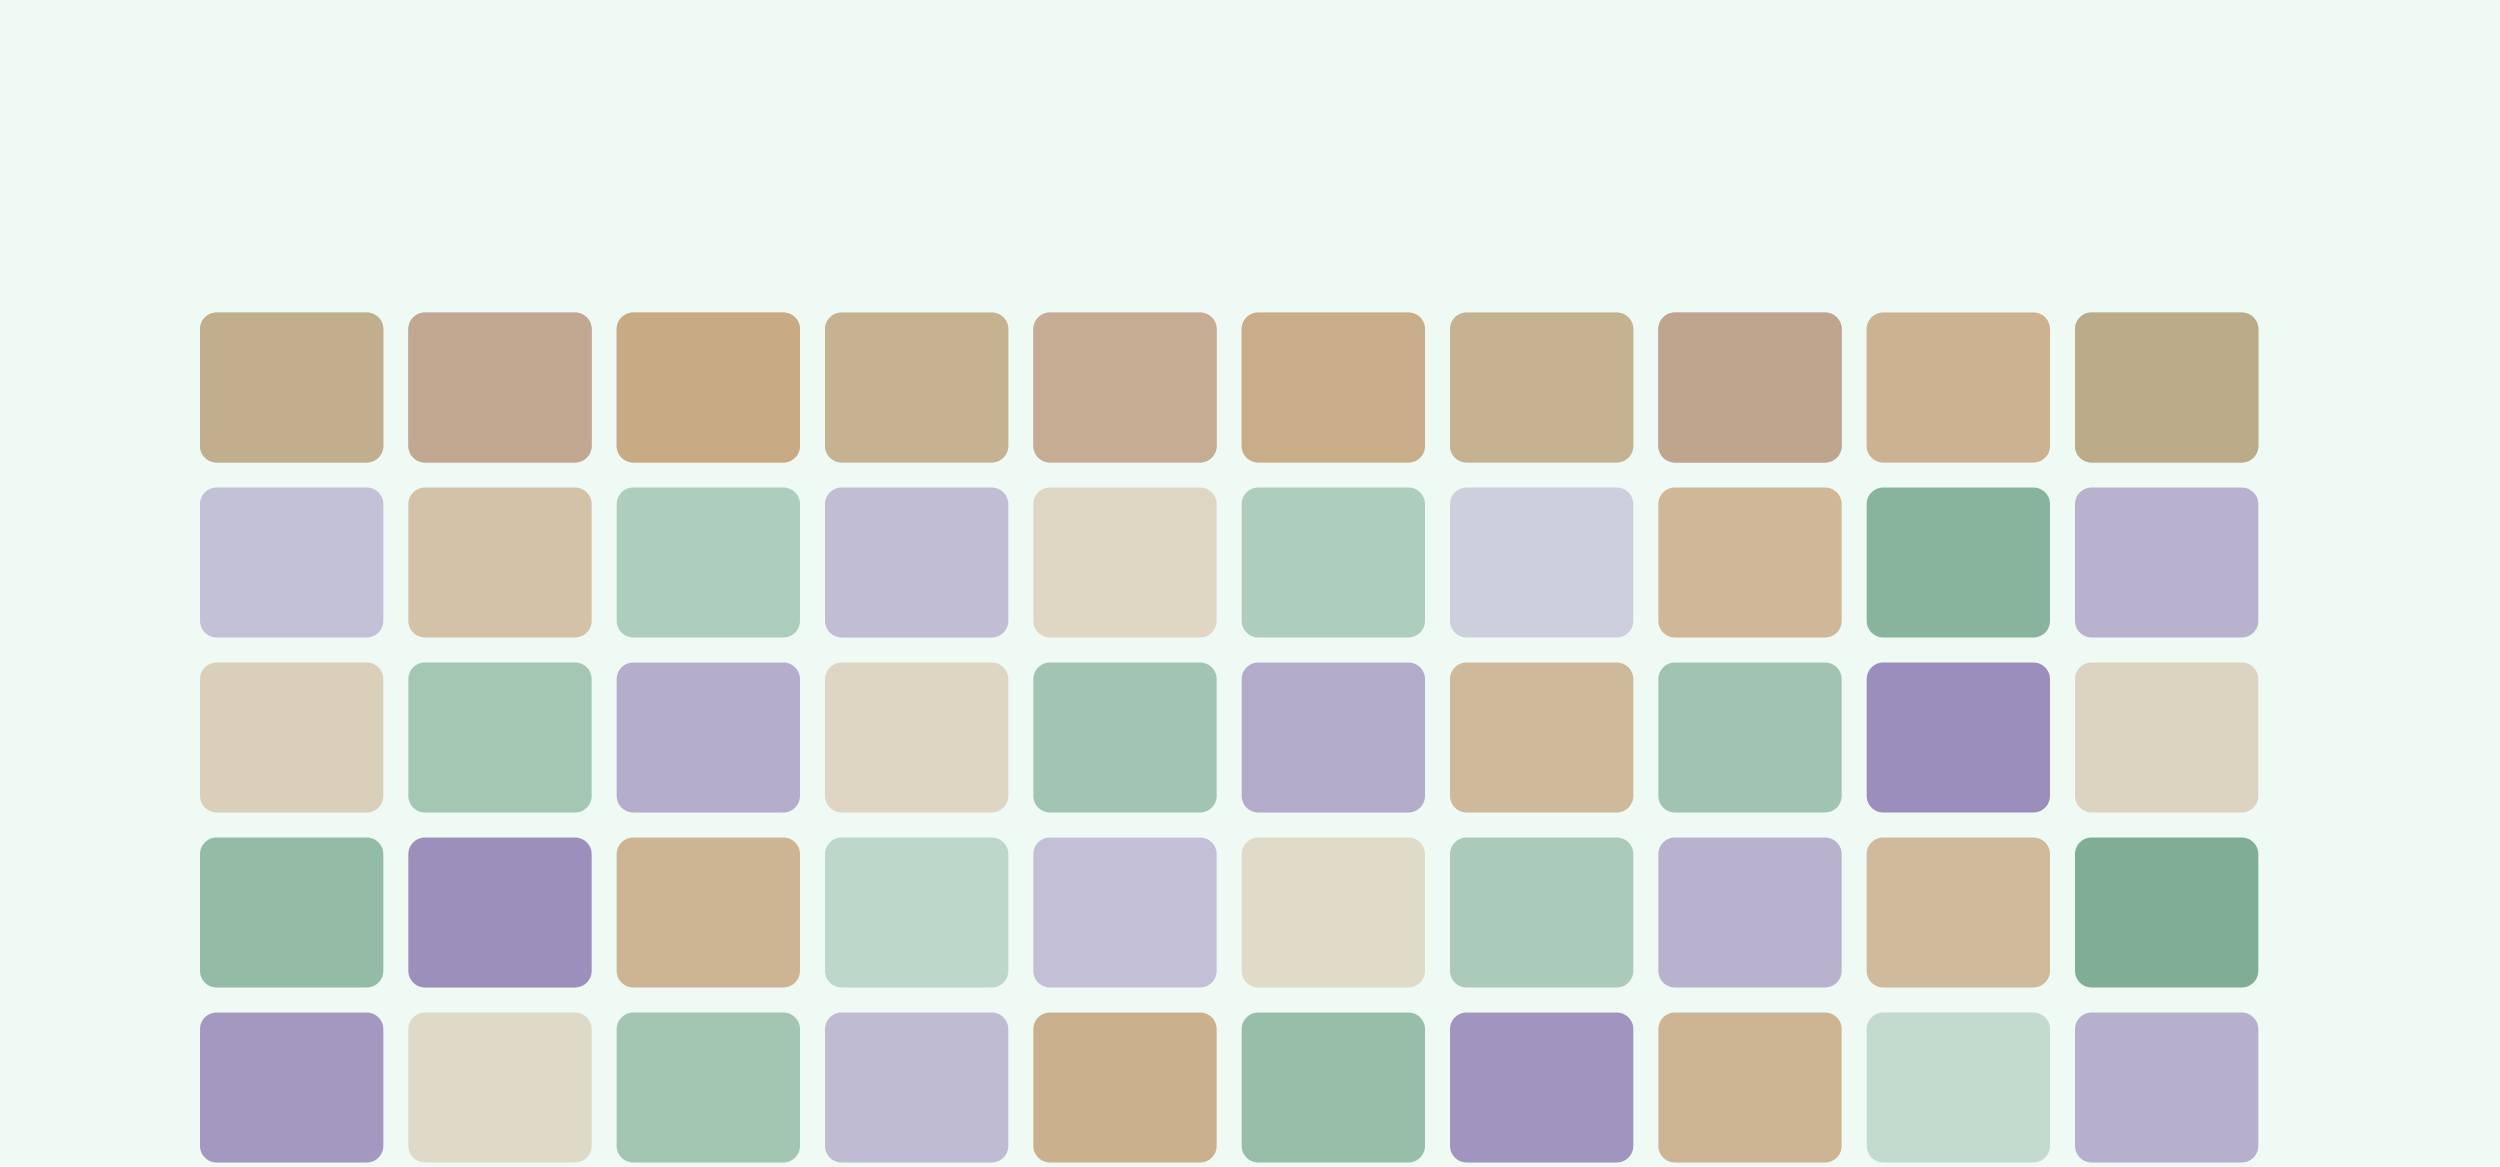
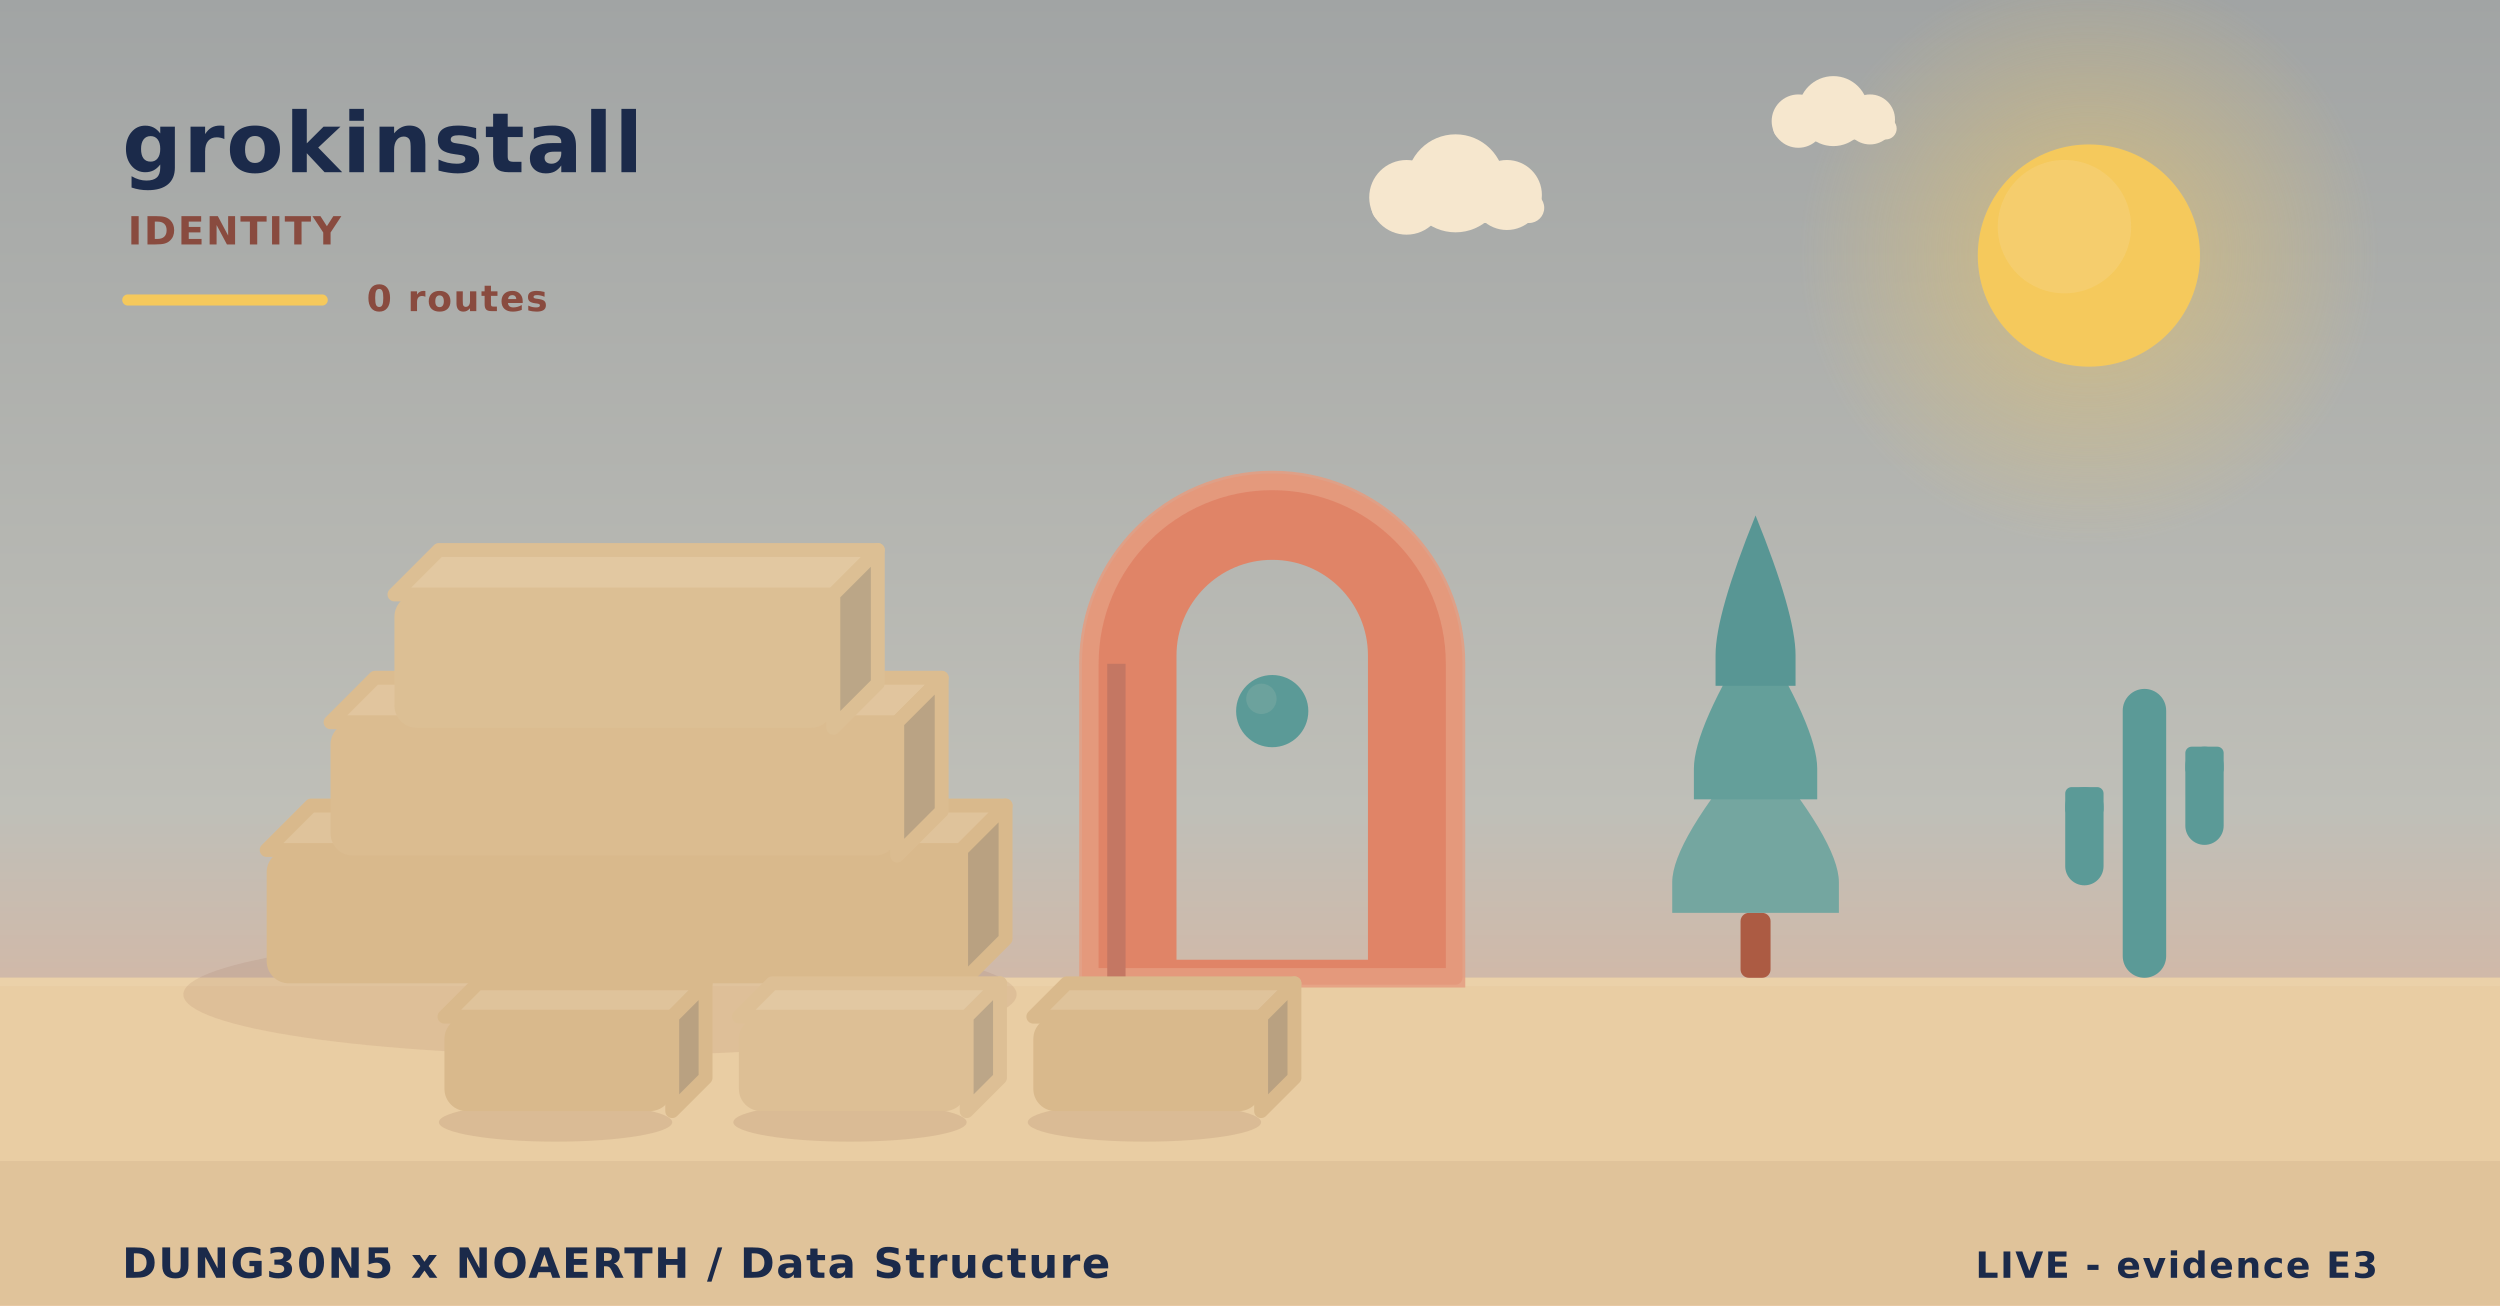
- <svg xmlns="http://www.w3.org/2000/svg" viewBox="0 0 1200 560" width="1200" height="560" role="img" aria-label="grokinstall hero">
-   <rect width="1200" height="560" fill="#effaf5" />
-   <defs>
-     <linearGradient id="gh" x1="0" y1="0" x2="1" y2="1">
-       <stop offset="0%" stop-color="#74a68b" />
-       <stop offset="100%" stop-color="#907eb3" />
-     </linearGradient>
-   </defs>
-   <rect x="96.00" y="150.00" width="88.00" height="72.00" rx="8.00" fill="#74a68b" opacity="0.57" />
-   <rect x="196.00" y="150.00" width="88.00" height="72.00" rx="8.00" fill="#907eb3" opacity="0.65" />
-   <rect x="296.00" y="150.00" width="88.00" height="72.00" rx="8.00" fill="#c7a781" opacity="0.80" />
-   <rect x="396.00" y="150.00" width="88.00" height="72.00" rx="8.00" fill="#74a68b" opacity="0.36" />
-   <rect x="496.00" y="150.00" width="88.00" height="72.00" rx="8.00" fill="#907eb3" opacity="0.48" />
-   <rect x="596.00" y="150.00" width="88.00" height="72.00" rx="8.00" fill="#c7a781" opacity="0.68" />
-   <rect x="696.00" y="150.00" width="88.00" height="72.00" rx="8.00" fill="#74a68b" opacity="0.38" />
-   <rect x="796.00" y="150.00" width="88.00" height="72.00" rx="8.00" fill="#907eb3" opacity="0.76" />
-   <rect x="896.00" y="150.00" width="88.00" height="72.00" rx="8.00" fill="#c7a781" opacity="0.36" />
-   <rect x="996.00" y="150.00" width="88.00" height="72.00" rx="8.00" fill="#74a68b" opacity="0.77" />
-   <rect x="96.00" y="234.00" width="88.00" height="72.00" rx="8.00" fill="#907eb3" opacity="0.46" />
-   <rect x="196.00" y="234.00" width="88.00" height="72.00" rx="8.00" fill="#c7a781" opacity="0.67" />
-   <rect x="296.00" y="234.00" width="88.00" height="72.00" rx="8.00" fill="#74a68b" opacity="0.53" />
-   <rect x="396.00" y="234.00" width="88.00" height="72.00" rx="8.00" fill="#907eb3" opacity="0.49" />
-   <rect x="496.00" y="234.00" width="88.00" height="72.00" rx="8.00" fill="#c7a781" opacity="0.42" />
-   <rect x="596.00" y="234.00" width="88.00" height="72.00" rx="8.00" fill="#74a68b" opacity="0.53" />
-   <rect x="696.00" y="234.00" width="88.00" height="72.00" rx="8.00" fill="#907eb3" opacity="0.35" />
-   <rect x="796.00" y="234.00" width="88.00" height="72.00" rx="8.00" fill="#c7a781" opacity="0.81" />
-   <rect x="896.00" y="234.00" width="88.00" height="72.00" rx="8.00" fill="#74a68b" opacity="0.83" />
-   <rect x="996.00" y="234.00" width="88.00" height="72.00" rx="8.00" fill="#907eb3" opacity="0.58" />
-   <rect x="96.00" y="318.00" width="88.00" height="72.00" rx="8.00" fill="#c7a781" opacity="0.51" />
-   <rect x="196.00" y="318.00" width="88.00" height="72.00" rx="8.00" fill="#74a68b" opacity="0.61" />
-   <rect x="296.00" y="318.00" width="88.00" height="72.00" rx="8.00" fill="#907eb3" opacity="0.62" />
-   <rect x="396.00" y="318.00" width="88.00" height="72.00" rx="8.00" fill="#c7a781" opacity="0.43" />
-   <rect x="496.00" y="318.00" width="88.00" height="72.00" rx="8.00" fill="#74a68b" opacity="0.63" />
-   <rect x="596.00" y="318.00" width="88.00" height="72.00" rx="8.00" fill="#907eb3" opacity="0.64" />
-   <rect x="696.00" y="318.00" width="88.00" height="72.00" rx="8.00" fill="#c7a781" opacity="0.78" />
-   <rect x="796.00" y="318.00" width="88.00" height="72.00" rx="8.00" fill="#74a68b" opacity="0.64" />
-   <rect x="896.00" y="318.00" width="88.00" height="72.00" rx="8.00" fill="#907eb3" opacity="0.87" />
-   <rect x="996.00" y="318.00" width="88.00" height="72.00" rx="8.00" fill="#c7a781" opacity="0.46" />
-   <rect x="96.00" y="402.00" width="88.00" height="72.00" rx="8.00" fill="#74a68b" opacity="0.75" />
-   <rect x="196.00" y="402.00" width="88.00" height="72.00" rx="8.00" fill="#907eb3" opacity="0.86" />
-   <rect x="296.00" y="402.00" width="88.00" height="72.00" rx="8.00" fill="#c7a781" opacity="0.84" />
-   <rect x="396.00" y="402.00" width="88.00" height="72.00" rx="8.00" fill="#74a68b" opacity="0.41" />
-   <rect x="496.00" y="402.00" width="88.00" height="72.00" rx="8.00" fill="#907eb3" opacity="0.47" />
-   <rect x="596.00" y="402.00" width="88.00" height="72.00" rx="8.00" fill="#c7a781" opacity="0.38" />
-   <rect x="696.00" y="402.00" width="88.00" height="72.00" rx="8.00" fill="#74a68b" opacity="0.56" />
-   <rect x="796.00" y="402.00" width="88.00" height="72.00" rx="8.00" fill="#907eb3" opacity="0.58" />
-   <rect x="896.00" y="402.00" width="88.00" height="72.00" rx="8.00" fill="#c7a781" opacity="0.77" />
-   <rect x="996.00" y="402.00" width="88.00" height="72.00" rx="8.00" fill="#74a68b" opacity="0.91" />
-   <rect x="96.00" y="486.00" width="88.00" height="72.00" rx="8.00" fill="#907eb3" opacity="0.79" />
-   <rect x="196.00" y="486.00" width="88.00" height="72.00" rx="8.00" fill="#c7a781" opacity="0.40" />
-   <rect x="296.00" y="486.00" width="88.00" height="72.00" rx="8.00" fill="#74a68b" opacity="0.62" />
-   <rect x="396.00" y="486.00" width="88.00" height="72.00" rx="8.00" fill="#907eb3" opacity="0.51" />
-   <rect x="496.00" y="486.00" width="88.00" height="72.00" rx="8.00" fill="#c7a781" opacity="0.89" />
-   <rect x="596.00" y="486.00" width="88.00" height="72.00" rx="8.00" fill="#74a68b" opacity="0.72" />
-   <rect x="696.00" y="486.00" width="88.00" height="72.00" rx="8.00" fill="#907eb3" opacity="0.82" />
-   <rect x="796.00" y="486.00" width="88.00" height="72.00" rx="8.00" fill="#c7a781" opacity="0.83" />
-   <rect x="896.00" y="486.00" width="88.00" height="72.00" rx="8.00" fill="#74a68b" opacity="0.37" />
-   <rect x="996.00" y="486.00" width="88.00" height="72.00" rx="8.00" fill="#907eb3" opacity="0.60" />
+ <svg xmlns="http://www.w3.org/2000/svg" width="900" height="470" viewBox="0 0 900 470" role="img" aria-label="grokinstall - identity">
+   <linearGradient id="skyh" x1="0" y1="0" x2="0" y2="1">
+     <stop offset="0" stop-color="#a1a4a4" />
+     <stop offset="0.62" stop-color="#bfbfb8" />
+     <stop offset="1" stop-color="#f3ad8a" />
+   </linearGradient>
+   <rect width="900" height="470" fill="url(#skyh)" />
+   <radialGradient id="sunh">
+     <stop offset="0.35" stop-color="#f5c95c" stop-opacity="0.34" />
+     <stop offset="1" stop-color="#f5c95c" stop-opacity="0" />
+   </radialGradient>
+   <circle cx="752" cy="92" r="104" fill="url(#sunh)" />
+   <circle cx="752" cy="92" r="40" fill="#f5c95c" />
+   <circle cx="743.2" cy="81.6" r="24" fill="#f5d27e" opacity="0.5" />
  <g>
-     <rect x="96.00" y="150.00" width="88.00" height="72.00" rx="8.00" fill="#c7a781" opacity="0.80" />
-     <animate attributeName="opacity" values="0.25;1.0;0.25" dur="8.8s" begin="0.97s" repeatCount="indefinite" />
+     <circle cx="524" cy="66" r="17.64" fill="#f6e7ce" />
+     <circle cx="506.36" cy="71.04" r="13.44" fill="#f6e7ce" />
+     <circle cx="542.48" cy="70.2" r="12.6" fill="#f6e7ce" />
+     <rect x="493.76" y="69.36" width="62.16" height="10.92" rx="5.46" fill="#f6e7ce" />
+     <animateTransform attributeName="transform" type="translate" values="0 0;24 0;0 0" dur="36s" begin="0s" repeatCount="indefinite" />
  </g>
  <g>
-     <rect x="196.00" y="150.00" width="88.00" height="72.00" rx="8.00" fill="#c7a781" opacity="0.80" />
-     <animate attributeName="opacity" values="0.25;1.0;0.25" dur="8.8s" begin="1.29s" repeatCount="indefinite" />
+     <circle cx="660" cy="40" r="12.6" fill="#f6e7ce" />
+     <circle cx="647.4" cy="43.6" r="9.6" fill="#f6e7ce" />
+     <circle cx="673.2" cy="43" r="9" fill="#f6e7ce" />
+     <rect x="638.4" y="42.4" width="44.4" height="7.8" rx="3.9" fill="#f6e7ce" />
+     <animateTransform attributeName="transform" type="translate" values="0 0;-18 0;0 0" dur="46s" begin="3s" repeatCount="indefinite" />
+   </g>
+   <rect x="0" y="352" width="900" height="118" fill="#e9cda3" />
+   <rect x="0" y="352" width="900" height="3" fill="#ebd1a9" />
+   <text x="44" y="62" font-family="Verdana,DejaVu Sans,sans-serif" font-size="30" font-weight="700" letter-spacing="0.6" fill="#1b2a4a" text-anchor="start">grokinstall</text>
+   <text x="46" y="88" font-family="Verdana,DejaVu Sans,sans-serif" font-size="14" font-weight="700" letter-spacing="0.6" fill="#894b3f" text-anchor="start">IDENTITY</text>
+   <rect x="44" y="106" width="74" height="4" rx="2" fill="#f5c95c" />
+   <text x="132" y="112" font-family="Verdana,DejaVu Sans,sans-serif" font-size="13" font-weight="700" letter-spacing="0.6" fill="#894b3f" text-anchor="start">0 routes</text>
+   <ellipse cx="216" cy="358" rx="150" ry="22" fill="rgba(138,90,68,0.11)" />
+   <g>
+     <path d="M96,306 L346,306 L362,290 L112,290 Z" fill="#dfc39b" stroke="#d9b98c" stroke-width="5" stroke-linejoin="round" />
+     <path d="M346,306 L362,290 L362,338 L346,354 Z" fill="#b9a181" stroke="#d9b98c" stroke-width="5" stroke-linejoin="round" />
+     <rect x="96" y="306" width="250" height="48" rx="8" fill="#d9b98c" />
+     <animateTransform attributeName="transform" type="translate" values="0 10;0 0" dur="0.9s" begin="0s" fill="freeze" />
  </g>
  <g>
-     <rect x="296.00" y="150.00" width="88.00" height="72.00" rx="8.00" fill="#c7a781" opacity="0.80" />
-     <animate attributeName="opacity" values="0.25;1.0;0.25" dur="8.8s" begin="1.61s" repeatCount="indefinite" />
+     <path d="M119,260 L323,260 L339,244 L135,244 Z" fill="#e1c59e" stroke="#dbbc90" stroke-width="5" stroke-linejoin="round" />
+     <path d="M323,260 L339,244 L339,292 L323,308 Z" fill="#baa384" stroke="#dbbc90" stroke-width="5" stroke-linejoin="round" />
+     <rect x="119" y="260" width="204" height="48" rx="8" fill="#dbbc90" />
+     <animateTransform attributeName="transform" type="translate" values="0 10;0 0" dur="0.9s" begin="0.28s" fill="freeze" />
  </g>
  <g>
-     <rect x="396.00" y="150.00" width="88.00" height="72.00" rx="8.00" fill="#c7a781" opacity="0.80" />
-     <animate attributeName="opacity" values="0.25;1.0;0.25" dur="8.8s" begin="1.93s" repeatCount="indefinite" />
+     <path d="M142,214 L300,214 L316,198 L158,198 Z" fill="#e2c8a1" stroke="#dcbf94" stroke-width="5" stroke-linejoin="round" />
+     <path d="M300,214 L316,198 L316,246 L300,262 Z" fill="#bba687" stroke="#dcbf94" stroke-width="5" stroke-linejoin="round" />
+     <rect x="142" y="214" width="158" height="48" rx="8" fill="#dcbf94" />
+     <animateTransform attributeName="transform" type="translate" values="0 10;0 0" dur="0.9s" begin="0.56s" fill="freeze" />
  </g>
+   <path d="M392,352 L392,238.96 A66,66 0 0 1 524,238.96 L524,352 Z M421.04,348 L421.04,236 A36.96,36.96 0 0 1 494.96,236 L494.96,348 Z" fill="#e08467" fill-rule="evenodd" stroke="#e08467" stroke-width="5" stroke-linejoin="round" />
+   <path d="M392,352 L392,238.96 A66,66 0 0 1 524,238.96 L524,352 Z" fill="none" stroke="#e59c80" stroke-width="7" stroke-linecap="round" opacity="0.85" />
+   <rect x="398.6" y="238.96" width="6.6" height="113.04" fill="#c47763" />
  <g>
-     <rect x="496.00" y="150.00" width="88.00" height="72.00" rx="8.00" fill="#c7a781" opacity="0.80" />
-     <animate attributeName="opacity" values="0.25;1.0;0.25" dur="8.8s" begin="2.25s" repeatCount="indefinite" />
+     <circle cx="458" cy="256" r="13" fill="#5b9a97" />
+     <circle cx="454.1" cy="251.58" r="5.46" fill="#7aa9a2" opacity="0.55" />
+     <animate attributeName="opacity" values="0.78;1;0.78" dur="5.2s" begin="0s" repeatCount="indefinite" />
  </g>
+   <rect x="626.6" y="328.64" width="10.8" height="23.36" rx="3" fill="#ac5b43" />
+   <path d="M632,267.32 Q602,302.89 602,317.6 Q602,328.64 602,328.64 L662,328.64 Q662,328.64 662,317.6 Q662,302.89 632,267.32 Z" fill="#74a6a0" />
+   <path d="M632,226.44 Q609.8,262.01 609.8,276.72 Q609.8,287.76 609.8,287.76 L654.2,287.76 Q654.2,287.76 654.2,276.72 Q654.2,262.01 632,226.44 Z" fill="#649f9a" />
+   <path d="M632,185.56 Q617.6,221.13 617.6,235.84 Q617.6,246.88 617.6,246.88 L646.4,246.88 Q646.4,246.88 646.4,235.84 Q646.4,221.13 632,185.56 Z" fill="#589694" />
+   <rect x="764.18" y="248" width="15.64" height="104" rx="7.82" fill="#5b9a97" />
+   <rect x="743.48" y="283.36" width="13.8" height="35.36" rx="6.9" fill="#5b9a97" />
+   <rect x="743.48" y="283.36" width="13.8" height="10.4" rx="2.3" fill="#5b9a97" />
+   <rect x="786.72" y="268.8" width="13.8" height="35.36" rx="6.9" fill="#5b9a97" />
+   <rect x="786.72" y="268.8" width="13.8" height="10.4" rx="2.3" fill="#5b9a97" />
+   <ellipse cx="200" cy="404" rx="42" ry="7" fill="rgba(138,90,68,0.15)" />
  <g>
-     <rect x="596.00" y="150.00" width="88.00" height="72.00" rx="8.00" fill="#c7a781" opacity="0.80" />
-     <animate attributeName="opacity" values="0.25;1.0;0.25" dur="8.8s" begin="2.57s" repeatCount="indefinite" />
+     <path d="M160,366 L242,366 L254,354 L172,354 Z" fill="#dfc39b" stroke="#d9b98c" stroke-width="5" stroke-linejoin="round" />
+     <path d="M242,366 L254,354 L254,388 L242,400 Z" fill="#b9a181" stroke="#d9b98c" stroke-width="5" stroke-linejoin="round" />
+     <rect x="160" y="366" width="82" height="34" rx="8" fill="#d9b98c" />
+     <animateTransform attributeName="transform" type="translate" values="0 10;0 0" dur="0.7s" begin="0.8s" fill="freeze" />
  </g>
+   <ellipse cx="306" cy="404" rx="42" ry="7" fill="rgba(138,90,68,0.15)" />
  <g>
-     <rect x="696.00" y="150.00" width="88.00" height="72.00" rx="8.00" fill="#c7a781" opacity="0.80" />
-     <animate attributeName="opacity" values="0.25;1.0;0.25" dur="8.8s" begin="2.89s" repeatCount="indefinite" />
+     <path d="M266,366 L348,366 L360,354 L278,354 Z" fill="#e2c8a2" stroke="#ddbf95" stroke-width="5" stroke-linejoin="round" />
+     <path d="M348,366 L360,354 L360,388 L348,400 Z" fill="#bca688" stroke="#ddbf95" stroke-width="5" stroke-linejoin="round" />
+     <rect x="266" y="366" width="82" height="34" rx="8" fill="#ddbf95" />
+     <animateTransform attributeName="transform" type="translate" values="0 10;0 0" dur="0.7s" begin="0.95s" fill="freeze" />
  </g>
+   <ellipse cx="412" cy="404" rx="42" ry="7" fill="rgba(138,90,68,0.15)" />
  <g>
-     <rect x="796.00" y="150.00" width="88.00" height="72.00" rx="8.00" fill="#c7a781" opacity="0.80" />
-     <animate attributeName="opacity" values="0.25;1.0;0.25" dur="8.8s" begin="3.21s" repeatCount="indefinite" />
+     <path d="M372,366 L454,366 L466,354 L384,354 Z" fill="#dfc39b" stroke="#d9b98c" stroke-width="5" stroke-linejoin="round" />
+     <path d="M454,366 L466,354 L466,388 L454,400 Z" fill="#b9a181" stroke="#d9b98c" stroke-width="5" stroke-linejoin="round" />
+     <rect x="372" y="366" width="82" height="34" rx="8" fill="#d9b98c" />
+     <animateTransform attributeName="transform" type="translate" values="0 10;0 0" dur="0.7s" begin="1.1s" fill="freeze" />
  </g>
-   <g>
-     <rect x="896.00" y="150.00" width="88.00" height="72.00" rx="8.00" fill="#c7a781" opacity="0.80" />
-     <animate attributeName="opacity" values="0.25;1.0;0.25" dur="8.8s" begin="3.53s" repeatCount="indefinite" />
-   </g>
-   <g>
-     <rect x="996.00" y="150.00" width="88.00" height="72.00" rx="8.00" fill="#c7a781" opacity="0.80" />
-     <animate attributeName="opacity" values="0.25;1.0;0.25" dur="8.8s" begin="3.85s" repeatCount="indefinite" />
-   </g>
+   <rect x="0" y="418" width="900" height="52" rx="0" fill="#dfc299" opacity="0.94" />
+   <text x="44" y="460" font-family="Verdana,DejaVu Sans,sans-serif" font-size="15" font-weight="700" letter-spacing="0.6" fill="#1b2a4a" text-anchor="start">DUNG30N5 x NOAERTH  /  Data Structure</text>
+   <text x="856" y="460" font-family="Verdana,DejaVu Sans,sans-serif" font-size="13" font-weight="700" letter-spacing="0.6" fill="#1b2a4a" text-anchor="end">LIVE  -  evidence E3</text>
</svg>
